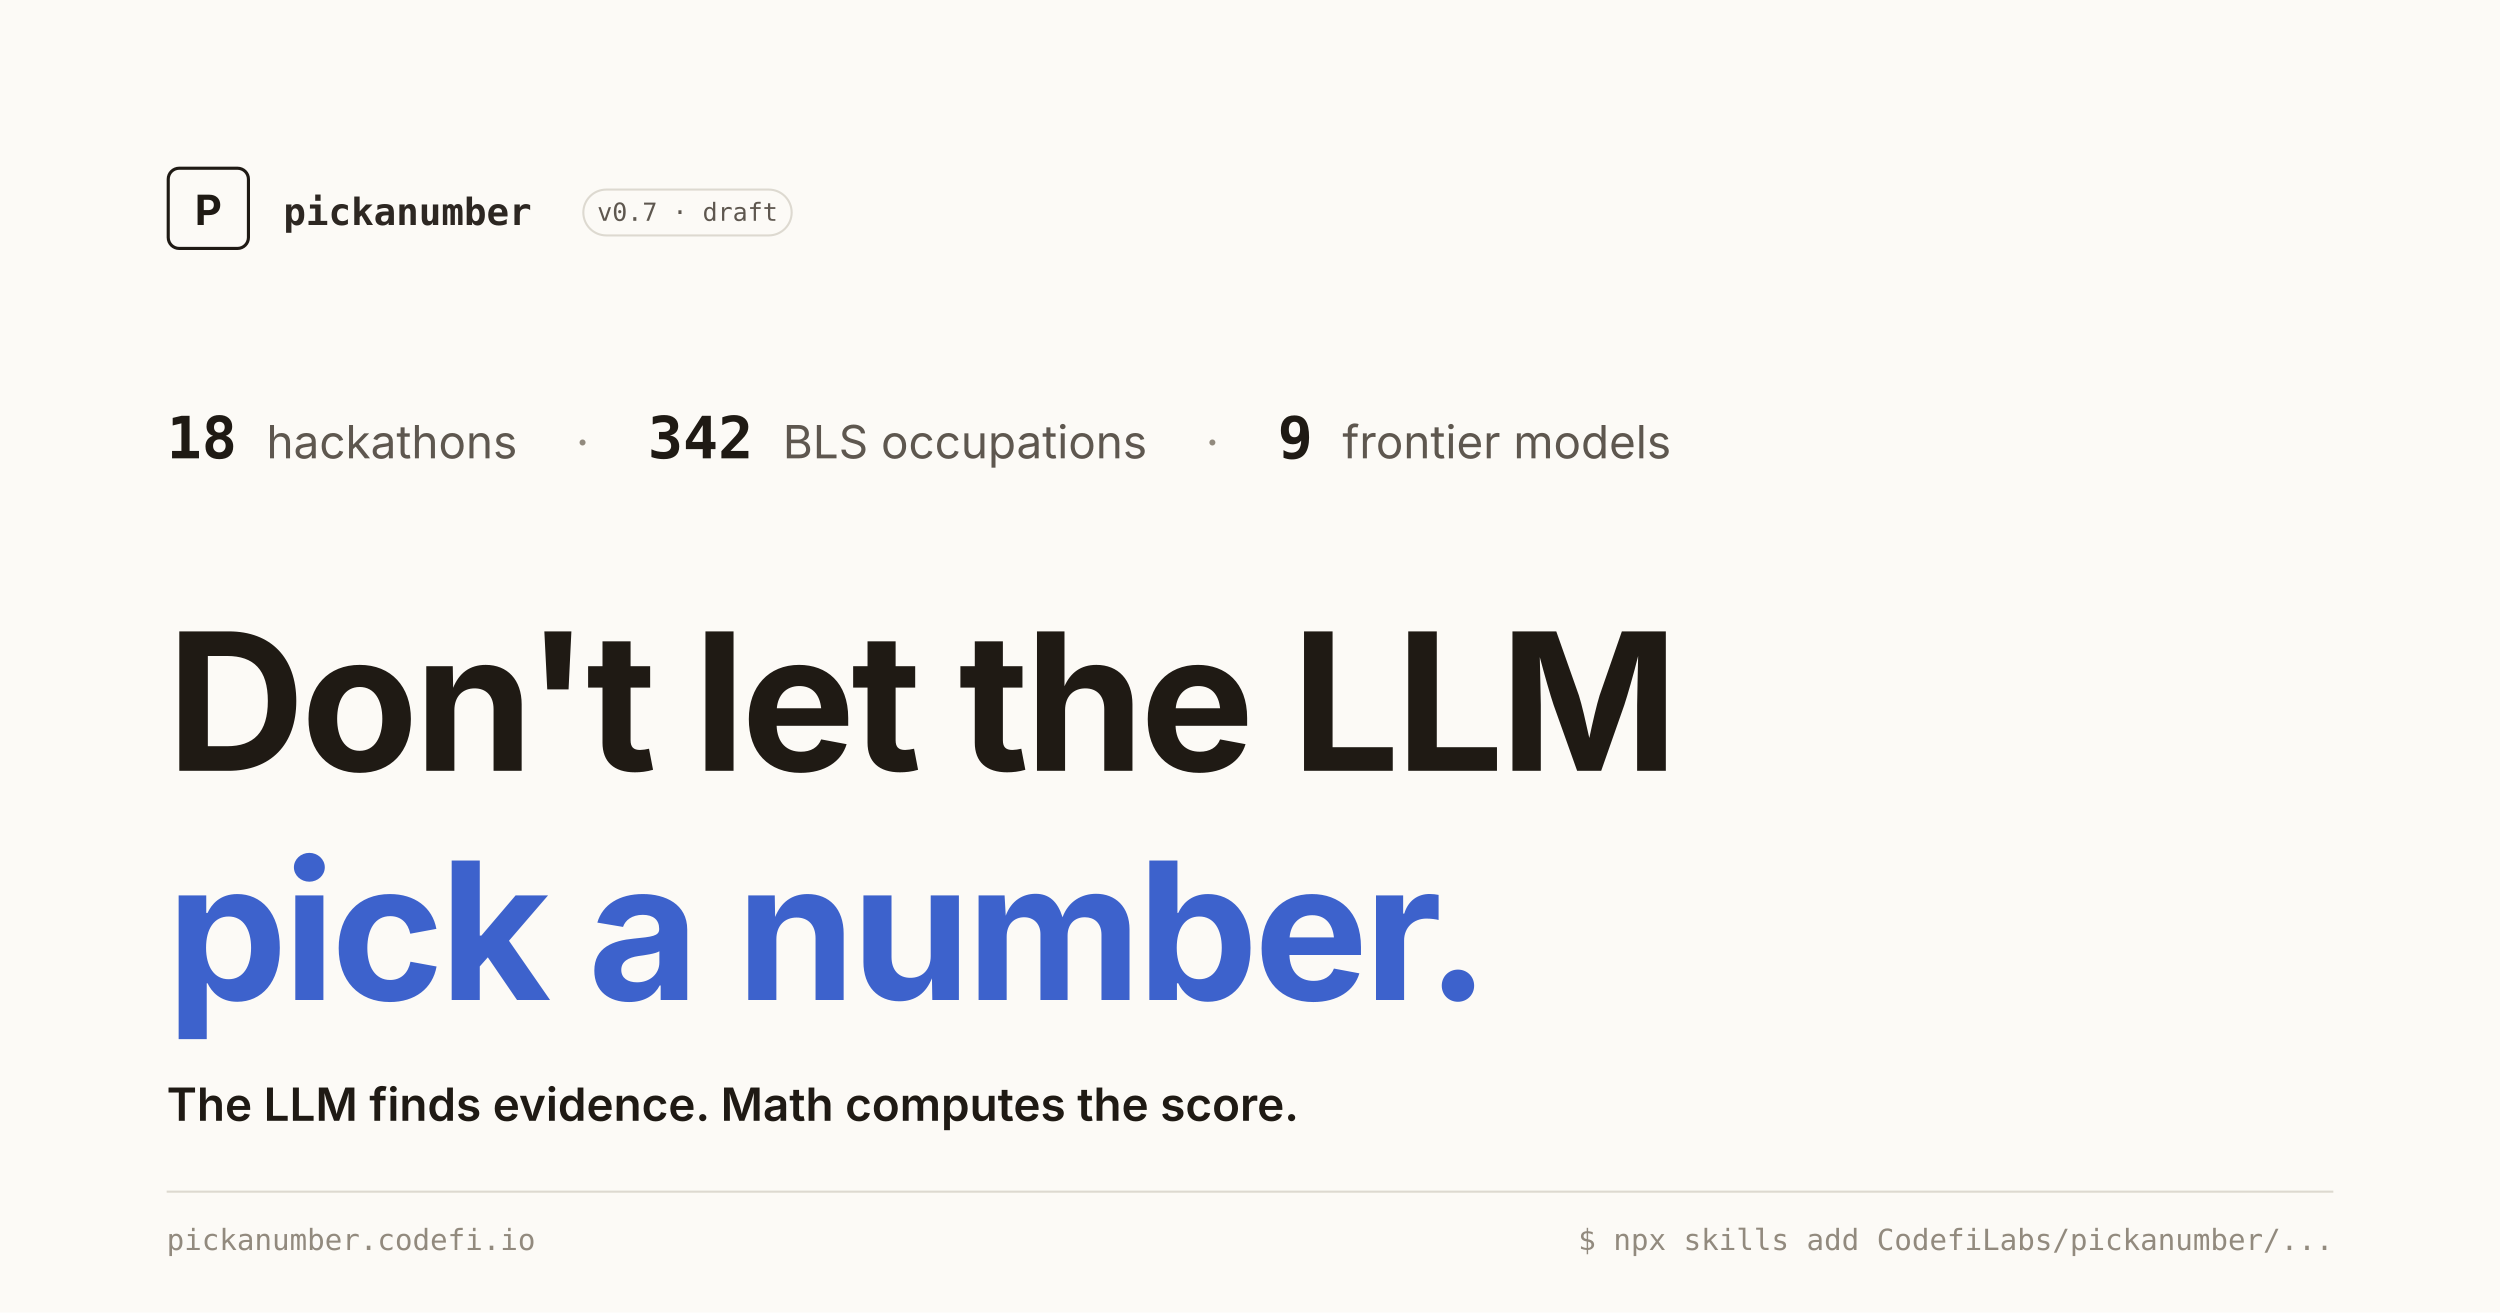
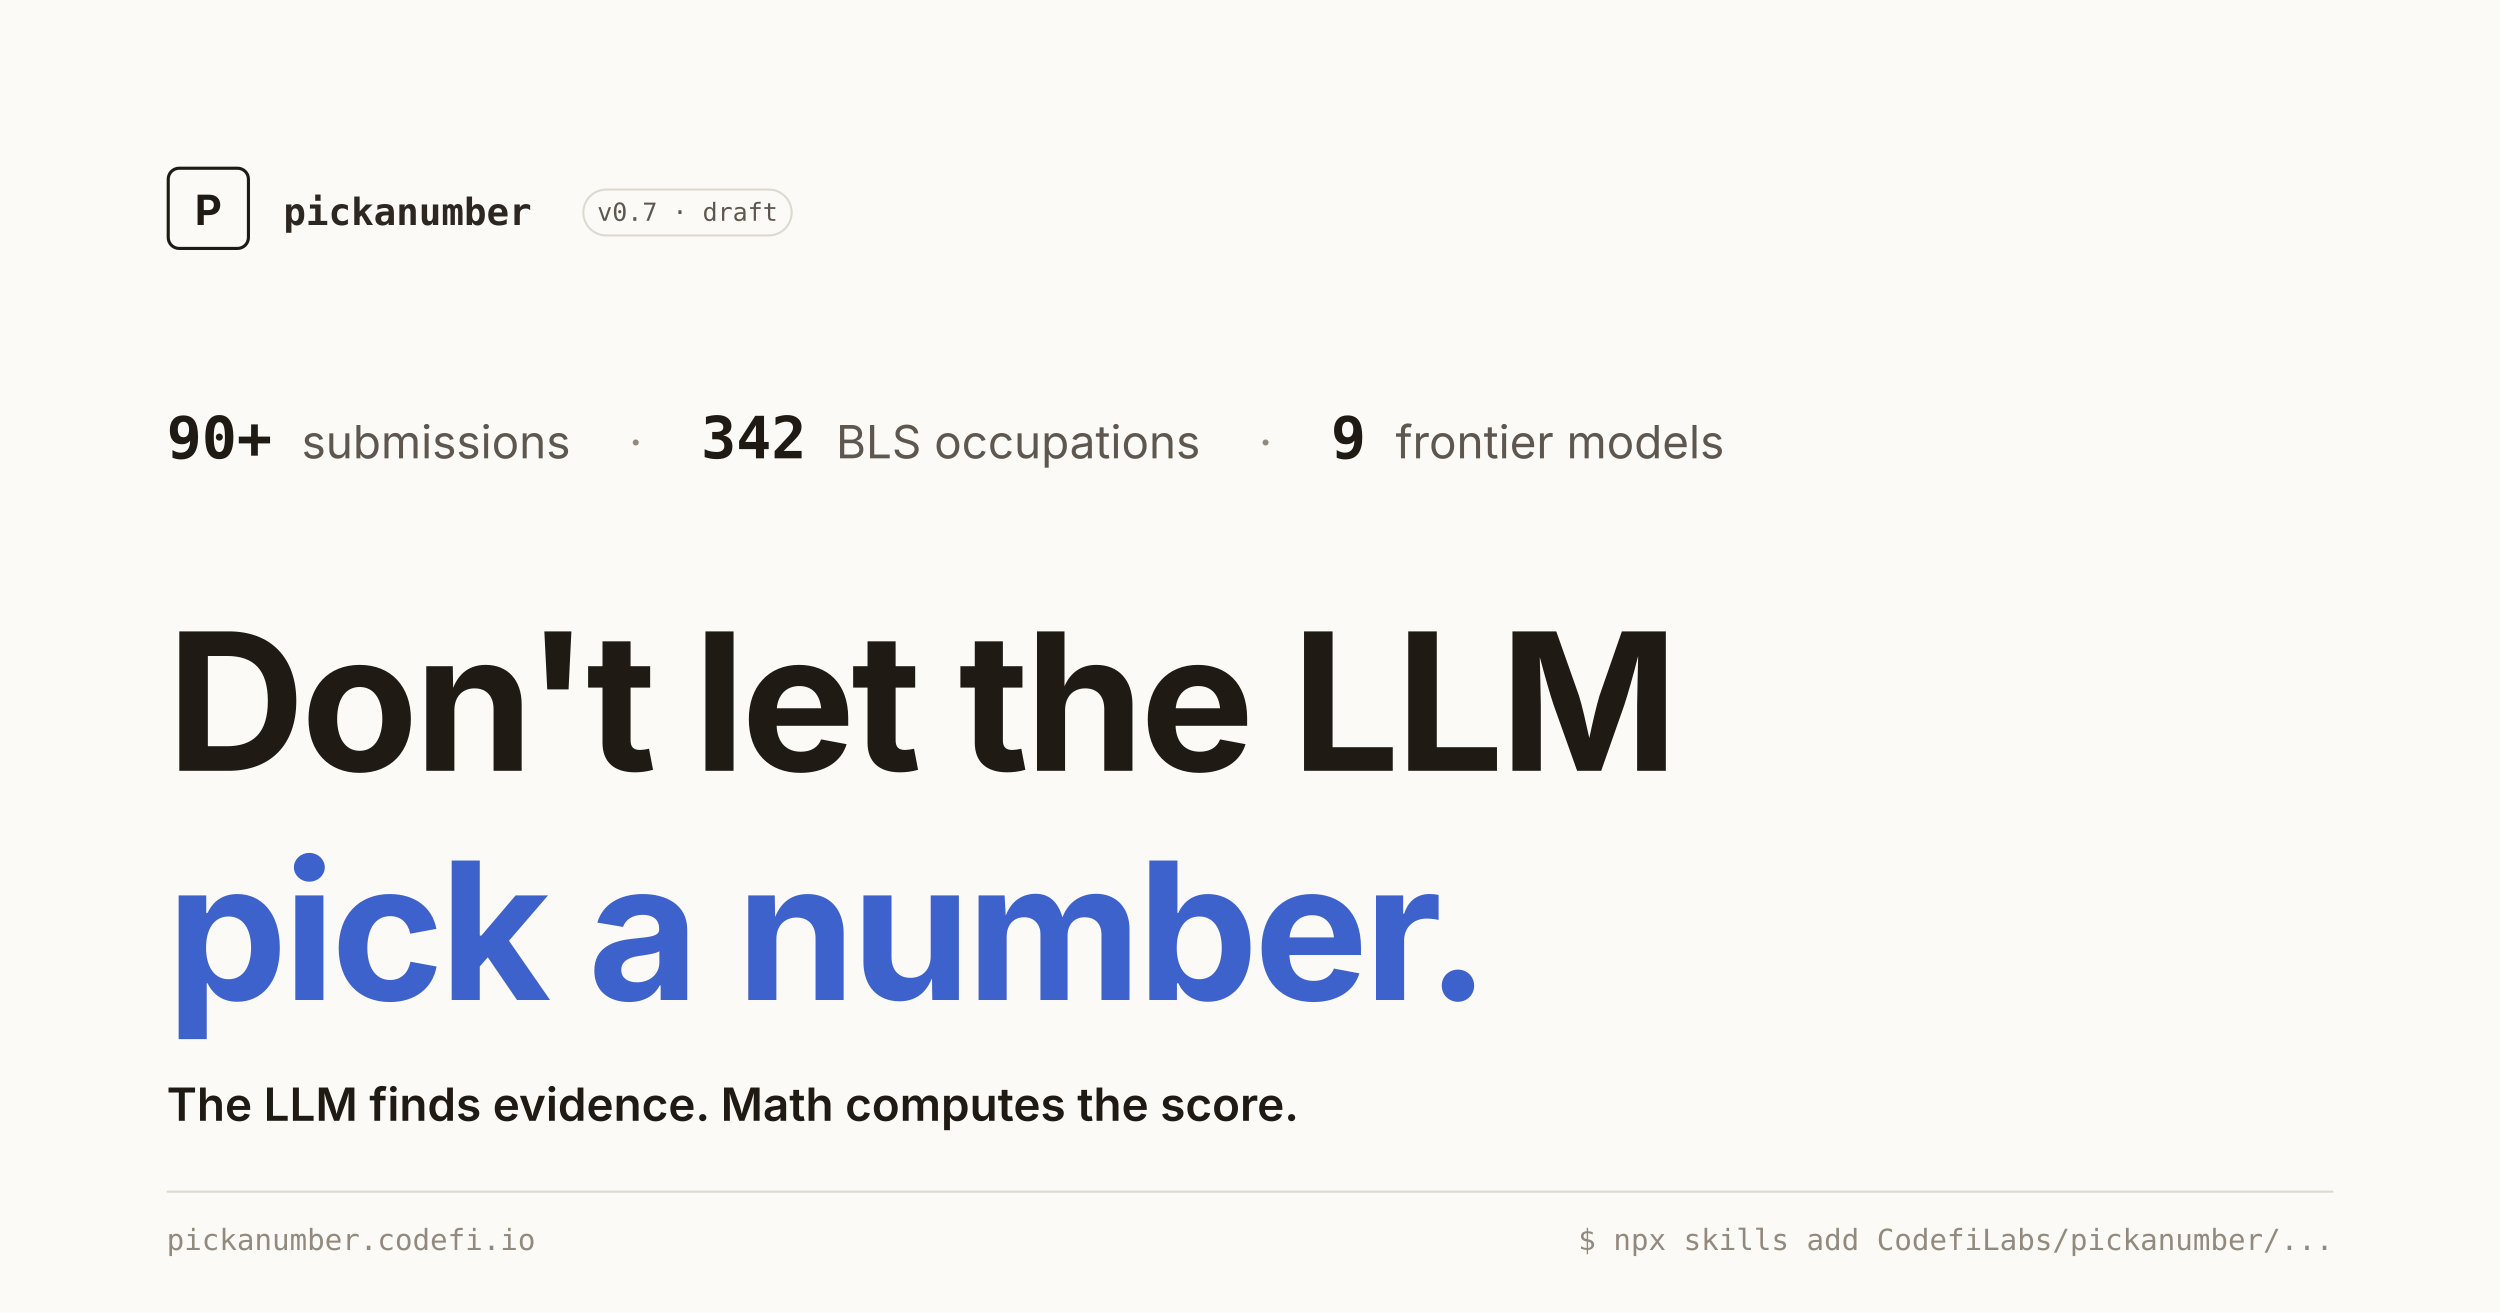
<svg xmlns="http://www.w3.org/2000/svg" width="1200" height="630" viewBox="0 0 1200 630">
  <style>
		.sans { font-family: 'Public Sans', ui-sans-serif, -apple-system, 'Segoe UI', sans-serif; }
		.mono { font-family: ui-monospace, SFMono-Regular, Menlo, Consolas, monospace; }
		.tabular { font-variant-numeric: tabular-nums; }
	</style>
  <rect width="1200" height="630" fill="#fcfaf6" />
  <g transform="translate(80, 80)">
    <rect x="0.75" y="0.75" width="38.5" height="38.5" rx="5.25" fill="none" stroke="#1f1a14" stroke-width="1.5" />
    <text class="sans" x="20" y="28" text-anchor="middle" font-weight="700" font-size="20" fill="#1f1a14">P</text>
    <text class="mono" x="56" y="28" font-weight="600" font-size="18" fill="#2d2722">pickanumber</text>
    <rect x="200" y="11" width="100" height="22" rx="11" fill="#fcfaf6" stroke="#ddd9d0" />
    <text class="mono" x="250" y="26" text-anchor="middle" font-size="12" fill="#5e574f">v0.7 · draft</text>
  </g>
  <g transform="translate(80, 220)" class="sans">
    <text font-size="22" fill="#5e574f">
-       <tspan class="mono tabular" font-weight="600" font-size="28" fill="#1f1a14">18</tspan>
-       <tspan dx="8">hackathons</tspan>
+       <tspan class="mono tabular" font-weight="600" font-size="28" fill="#1f1a14">90+</tspan>
+       <tspan dx="8">submissions</tspan>
      <tspan dx="22" fill="#928a7e">·</tspan>
      <tspan dx="22" class="mono tabular" font-weight="600" font-size="28" fill="#1f1a14">342</tspan>
      <tspan dx="8">BLS occupations</tspan>
      <tspan dx="22" fill="#928a7e">·</tspan>
      <tspan dx="22" class="mono tabular" font-weight="600" font-size="28" fill="#1f1a14">9</tspan>
      <tspan dx="8">frontier models</tspan>
    </text>
  </g>
  <g class="sans" transform="translate(80, 290)">
    <text font-weight="700" font-size="92" fill="#1f1a14" letter-spacing="-2">
      <tspan x="0" y="80">Don't let the LLM</tspan>
      <tspan x="0" y="190" fill="#3d62cc">pick a number.</tspan>
    </text>
  </g>
  <g class="sans" transform="translate(80, 538)">
    <text font-size="22" fill="#5e574f">
      <tspan font-weight="600" fill="#1f1a14">The LLM finds evidence. Math computes the score.</tspan>
    </text>
  </g>
  <line x1="80" y1="572" x2="1120" y2="572" stroke="#ddd9d0" />
  <text class="mono" x="80" y="600" font-size="14" fill="#928a7e">pickanumber.codefi.io</text>
  <text class="mono" x="1120" y="600" text-anchor="end" font-size="14" fill="#928a7e">$ npx skills add CodefiLabs/pickanumber/...</text>
</svg>
